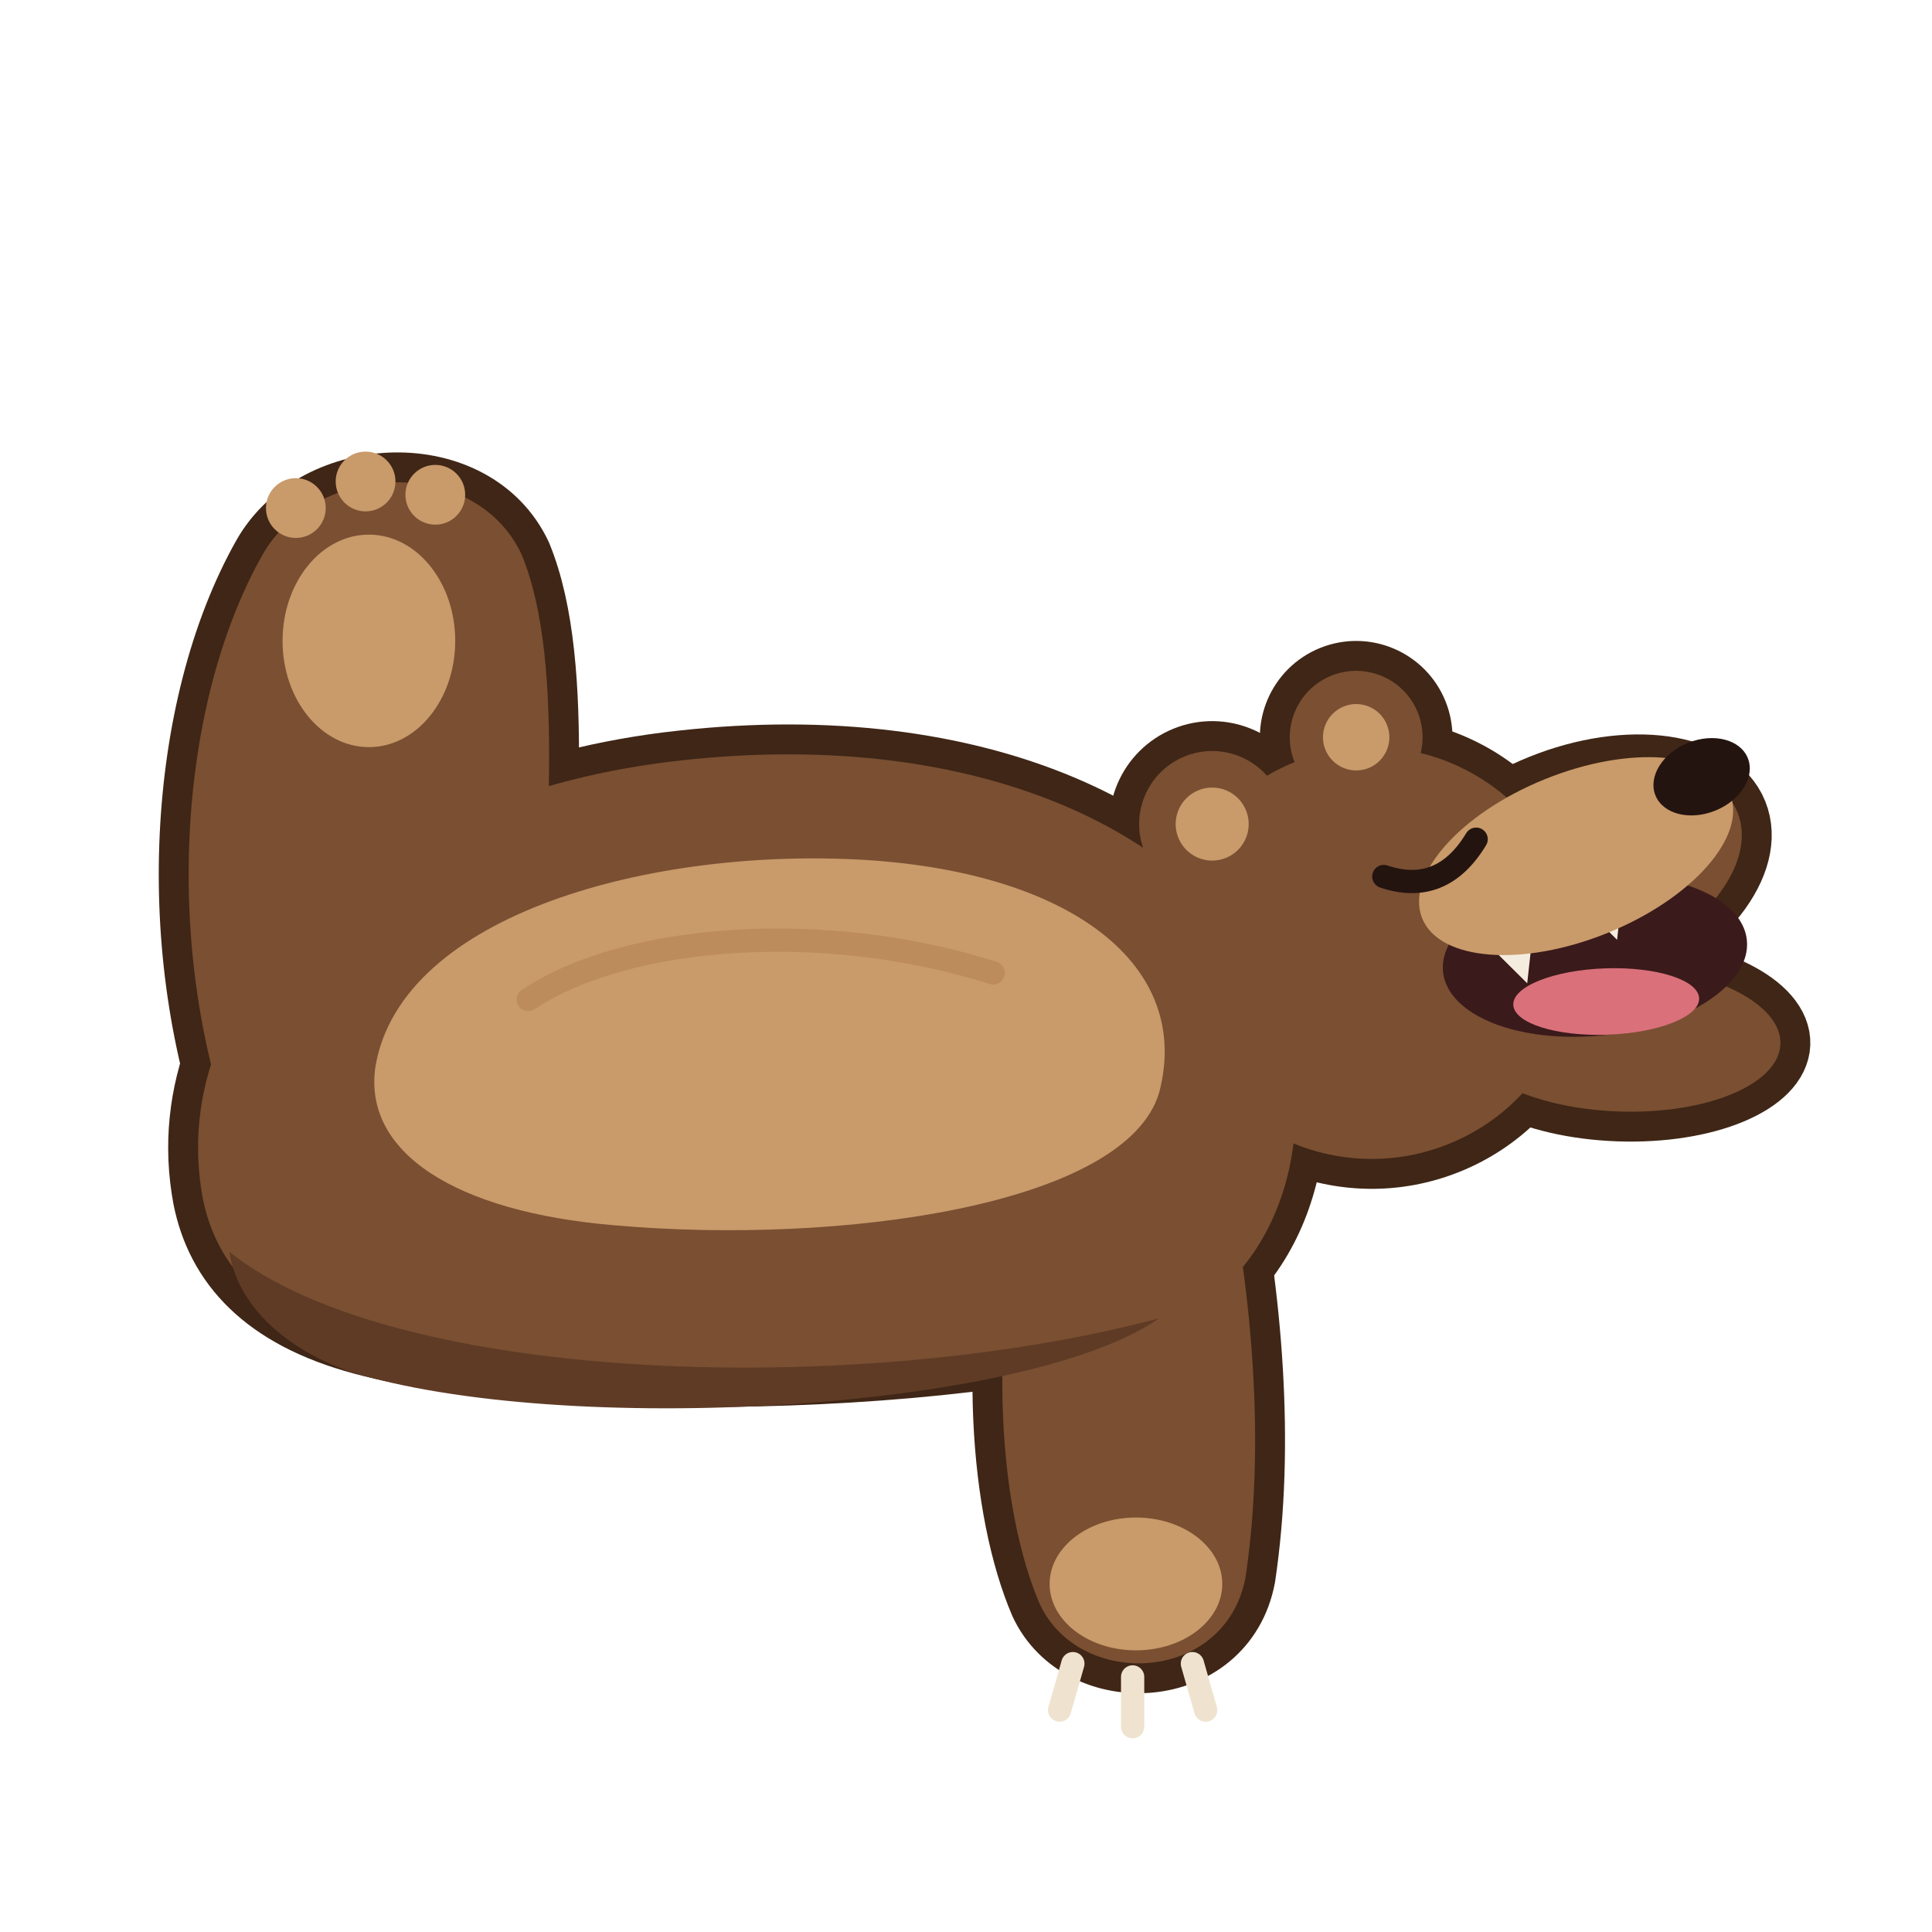
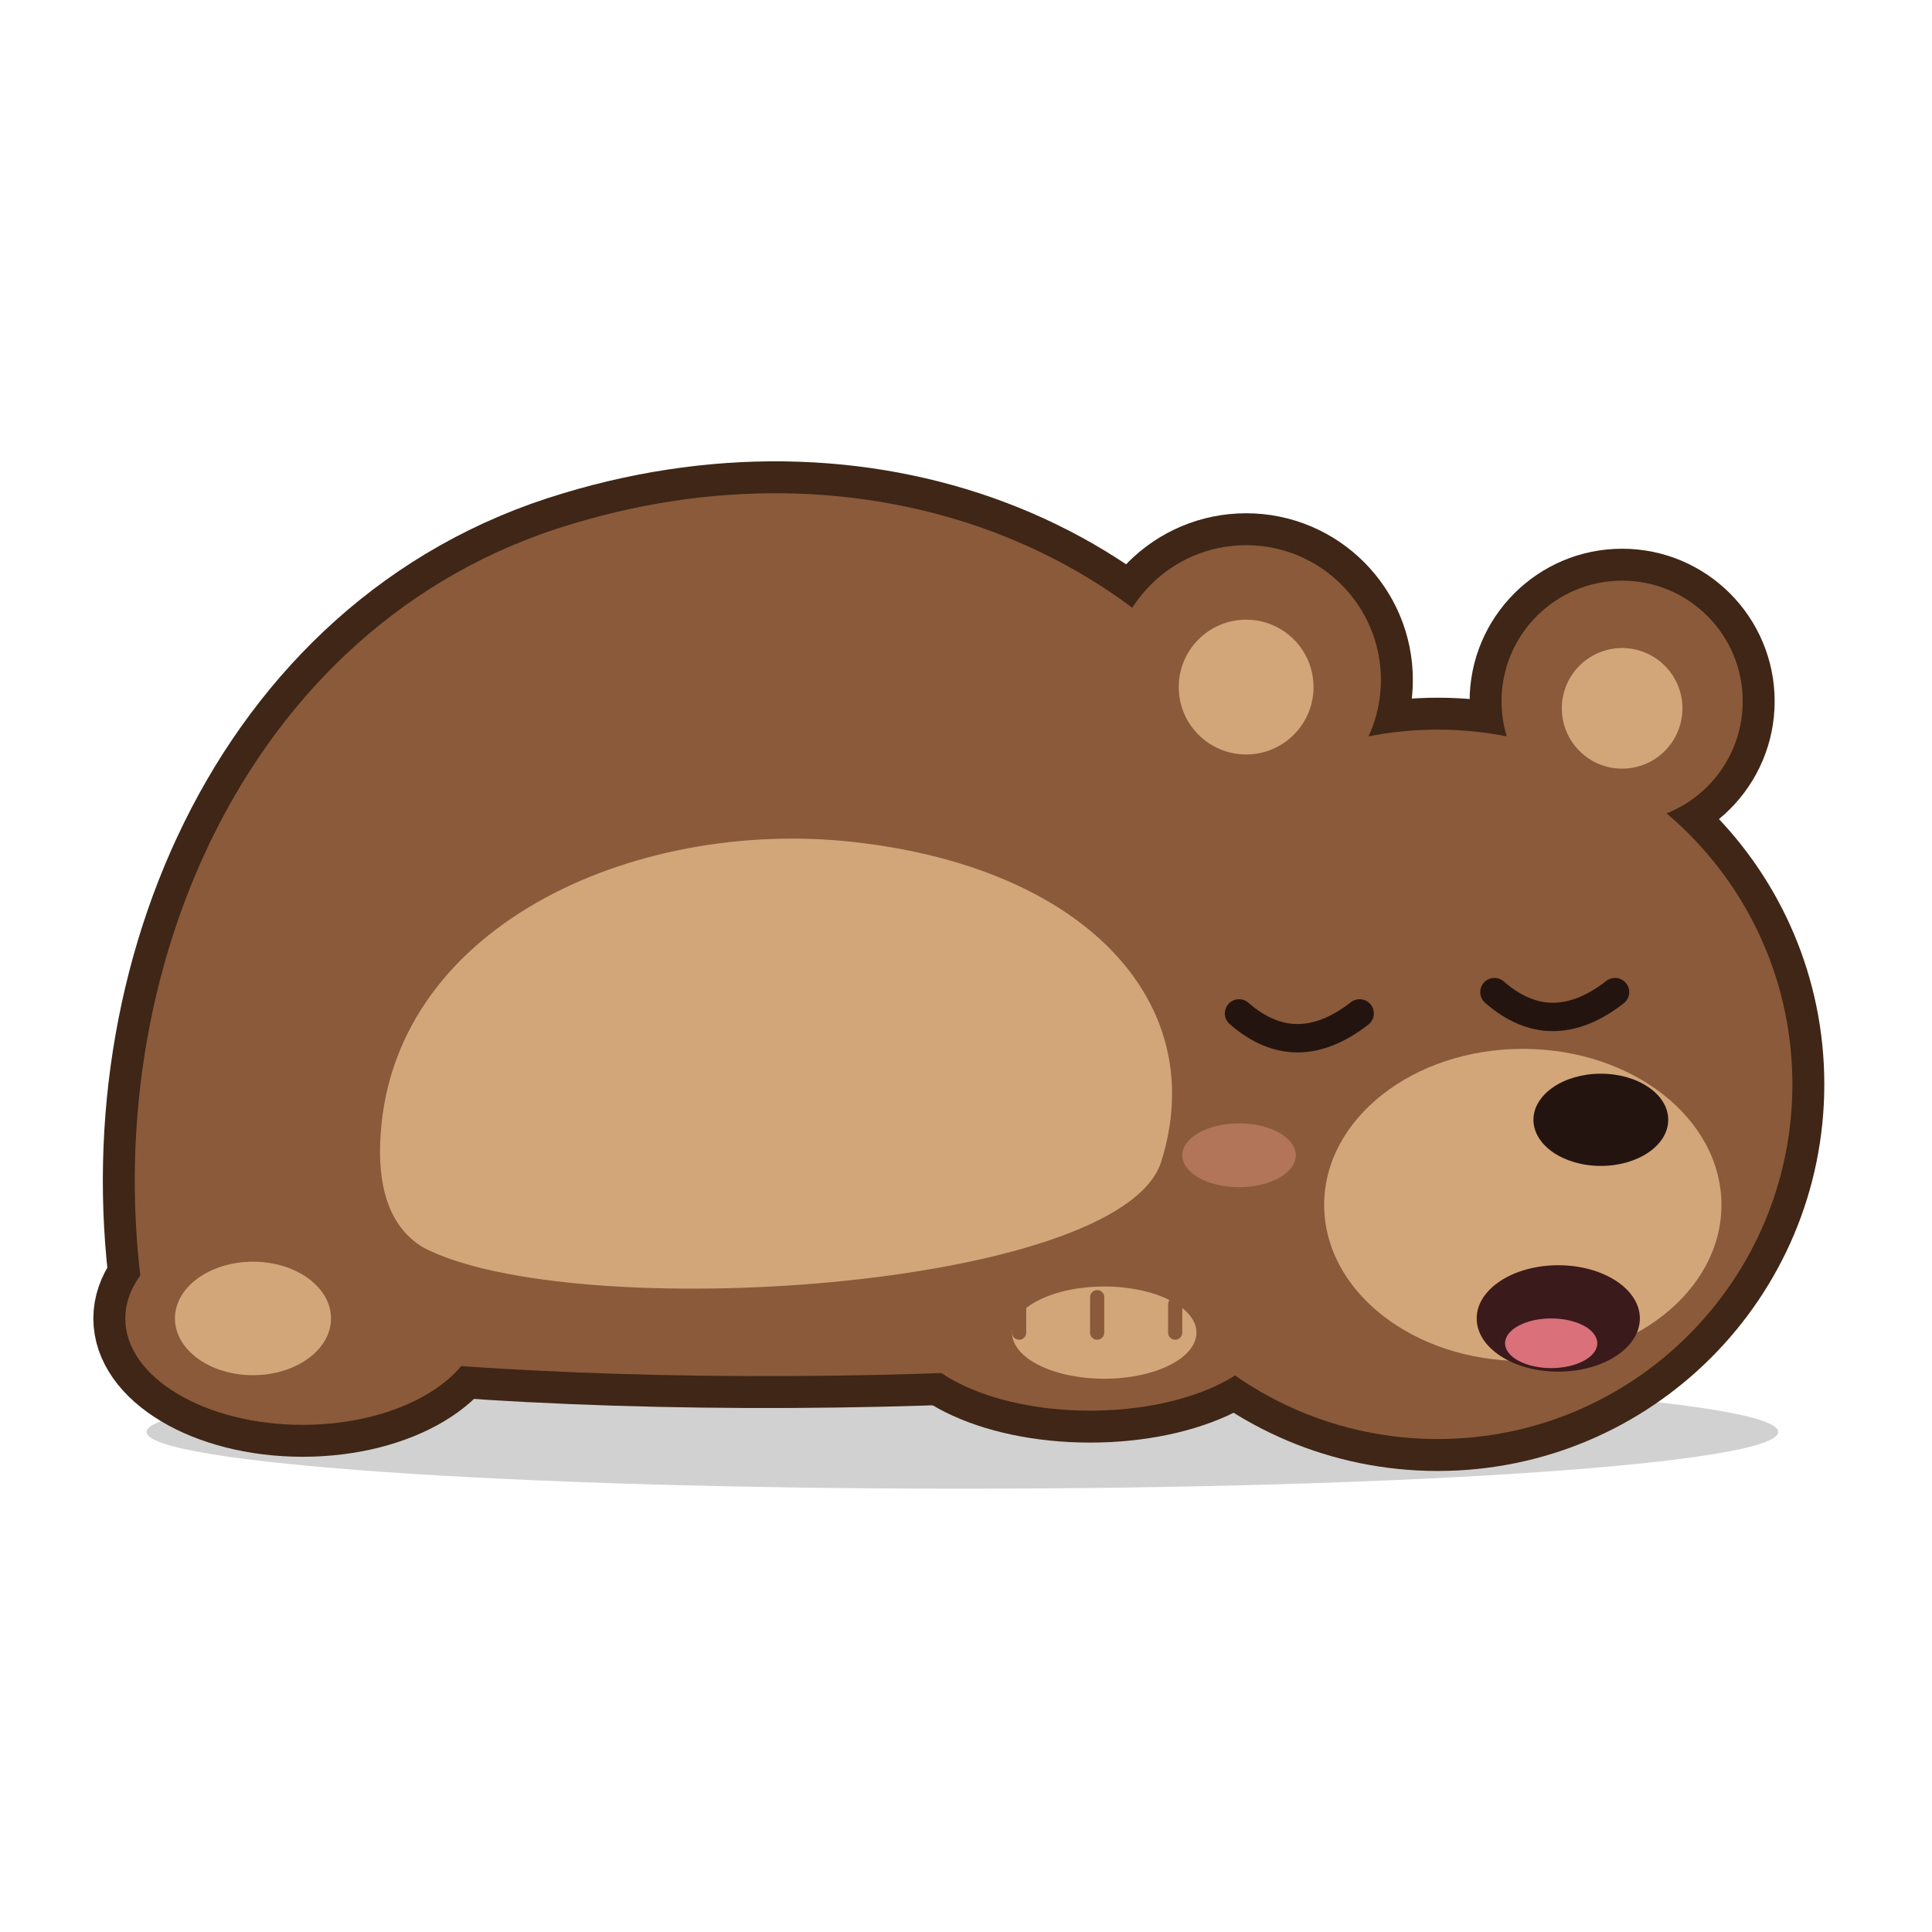
<svg xmlns="http://www.w3.org/2000/svg" viewBox="0 0 512 512" width="512" height="512">
  <defs>
    <g id="fur">
-       <path d="M300 330 C288 380 292 430 304 458 C316 484 360 482 366 450 C372 410 368 365 360 326 Z" />
-       <path d="M62 320 C40 262 44 188 70 142 C86 114 134 112 148 142 C162 176 154 236 154 282 Z" />
-       <path d="M52 336 C40 272 104 214 196 204 C286 194 352 226 374 274 C388 306 382 350 350 370 C300 392 160 396 100 380 C70 372 56 356 52 336 Z" />
-       <g transform="translate(404 262) rotate(-22)">
-         <circle cx="-30" cy="-54" r="22" />
-         <circle cx="20" cy="-62" r="20" />
-         <ellipse cx="60" cy="52" rx="48" ry="22" transform="rotate(24 60 52)" />
-         <circle cx="0" cy="0" r="62" />
-         <ellipse cx="66" cy="2" rx="52" ry="30" />
-       </g>
+       <path d="M30 392 C14 300 56 196 150 168 C236 142 322 176 356 252 C372 296 372 350 366 396 C300 412 100 414 30 392 Z" />
+       <ellipse cx="74" cy="392" rx="50" ry="30" />
+       <circle cx="340" cy="212" r="38" />
+       <circle cx="446" cy="218" r="34" />
+       <circle cx="394" cy="326" r="100" />
+       <ellipse cx="296" cy="392" rx="52" ry="26" />
    </g>
  </defs>
-   <g transform="translate(8 22) scale(.88)">
+   <g transform="translate(5 -36) scale(.94) translate(6 18)">
+     <ellipse cx="260" cy="424" rx="230" ry="16" fill="#000" opacity=".18" />
    <use href="#fur" fill="#3f2616" stroke="#3f2616" stroke-width="18" stroke-linejoin="round" />
-     <use href="#fur" fill="#7a4f32" />
-     <path d="M60 352 C110 392 250 396 340 372 C300 400 160 408 96 388 C74 380 62 366 60 352 Z" fill="#5f3b25" />
-     <path d="M104 296 C112 250 188 230 252 234 C314 238 350 266 340 304 C330 338 244 350 176 344 C128 340 100 322 104 296 Z" fill="#c99a6a" />
-     <path d="M150 276 C180 256 240 252 290 268" stroke="#b78655" stroke-width="7" fill="none" stroke-linecap="round" opacity=".7" />
-     <ellipse cx="102" cy="168" rx="26" ry="32" fill="#c99a6a" />
-     <circle cx="80" cy="128" r="9" fill="#c99a6a" />
-     <circle cx="101" cy="120" r="9" fill="#c99a6a" />
-     <circle cx="122" cy="124" r="9" fill="#c99a6a" />
-     <ellipse cx="333" cy="452" rx="26" ry="20" fill="#c99a6a" />
-     <path d="M314 476 l-4 14 M332 480 l0 15 M350 476 l4 14" stroke="#efe3cf" stroke-width="7" stroke-linecap="round" />
-     <g transform="translate(404 262) rotate(-22)">
-       <circle cx="-30" cy="-54" r="11" fill="#c99a6a" />
-       <circle cx="20" cy="-62" r="10" fill="#c99a6a" />
-       <ellipse cx="62" cy="26" rx="46" ry="24" fill="#3a1a1a" transform="rotate(16 62 26)" />
-       <ellipse cx="60" cy="40" rx="28" ry="10" fill="#d9707a" transform="rotate(20 60 40)" />
-       <path d="M34 12 l6 14 l7 -13 Z M64 10 l6 14 l7 -13 Z" fill="#f4ecdf" />
-       <ellipse cx="68" cy="-4" rx="50" ry="25" fill="#c99a6a" />
-       <ellipse cx="112" cy="-12" rx="15" ry="11" fill="#241410" />
-       <path d="M12 -20 q14 12 30 0" stroke="#241410" stroke-width="7" fill="none" stroke-linecap="round" />
-     </g>
+     <use href="#fur" fill="#8a5a3a" />
+     <path d="M96 340 C100 280 170 250 232 258 C296 266 330 304 316 348 C304 384 150 394 108 372 C98 366 95 354 96 340 Z" fill="#d2a679" />
+     <ellipse cx="60" cy="392" rx="22" ry="16" fill="#d2a679" />
+     <ellipse cx="300" cy="396" rx="26" ry="13" fill="#d2a679" />
+     <path d="M276 388 v8 M298 386 v10 M320 388 v8" stroke="#8a5a3a" stroke-width="4" stroke-linecap="round" />
+     <circle cx="340" cy="214" r="19" fill="#d2a679" />
+     <circle cx="446" cy="220" r="17" fill="#d2a679" />
+     <ellipse cx="418" cy="360" rx="56" ry="44" fill="#d2a679" />
+     <ellipse cx="428" cy="392" rx="23" ry="15" fill="#3a1a1a" />
+     <ellipse cx="426" cy="399" rx="13" ry="7" fill="#d9707a" />
+     <ellipse cx="440" cy="336" rx="19" ry="13" fill="#241410" />
+     <path d="M338 306 q16 14 34 0" stroke="#241410" stroke-width="8" fill="none" stroke-linecap="round" />
+     <path d="M410 300 q16 14 34 0" stroke="#241410" stroke-width="8" fill="none" stroke-linecap="round" />
+     <ellipse cx="338" cy="346" rx="16" ry="9" fill="#d98f7a" opacity=".5" />
  </g>
</svg>
